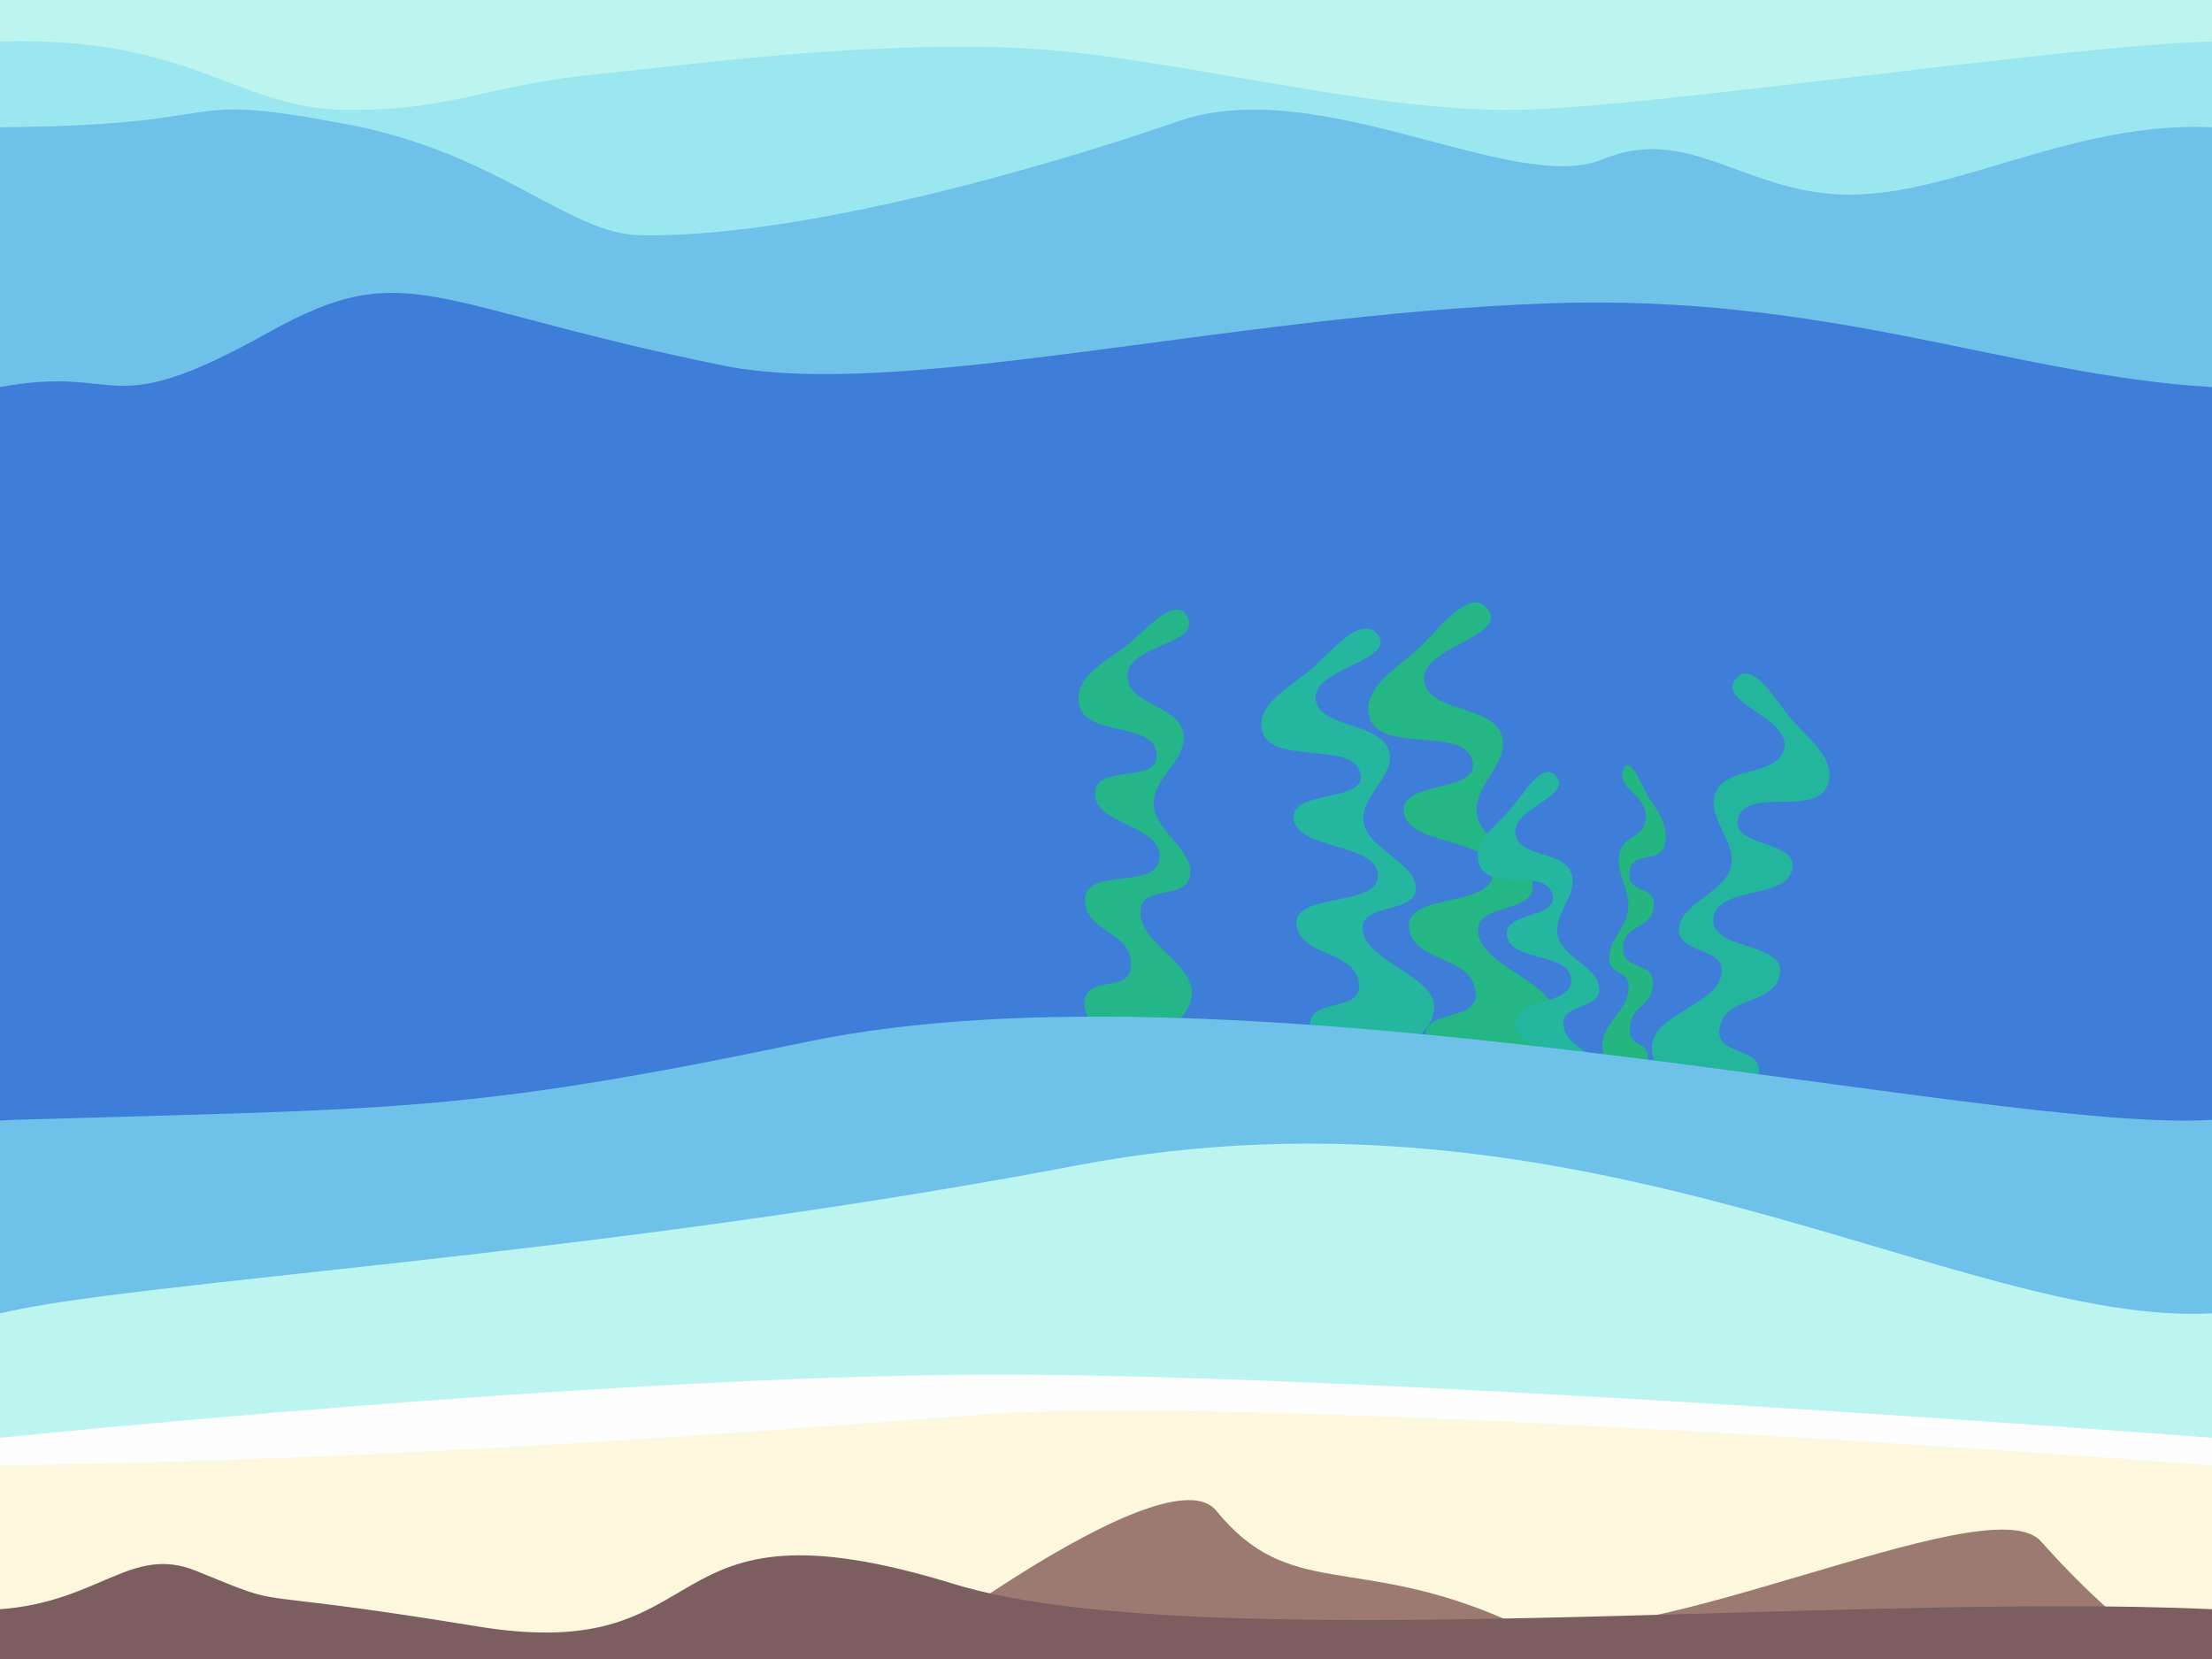
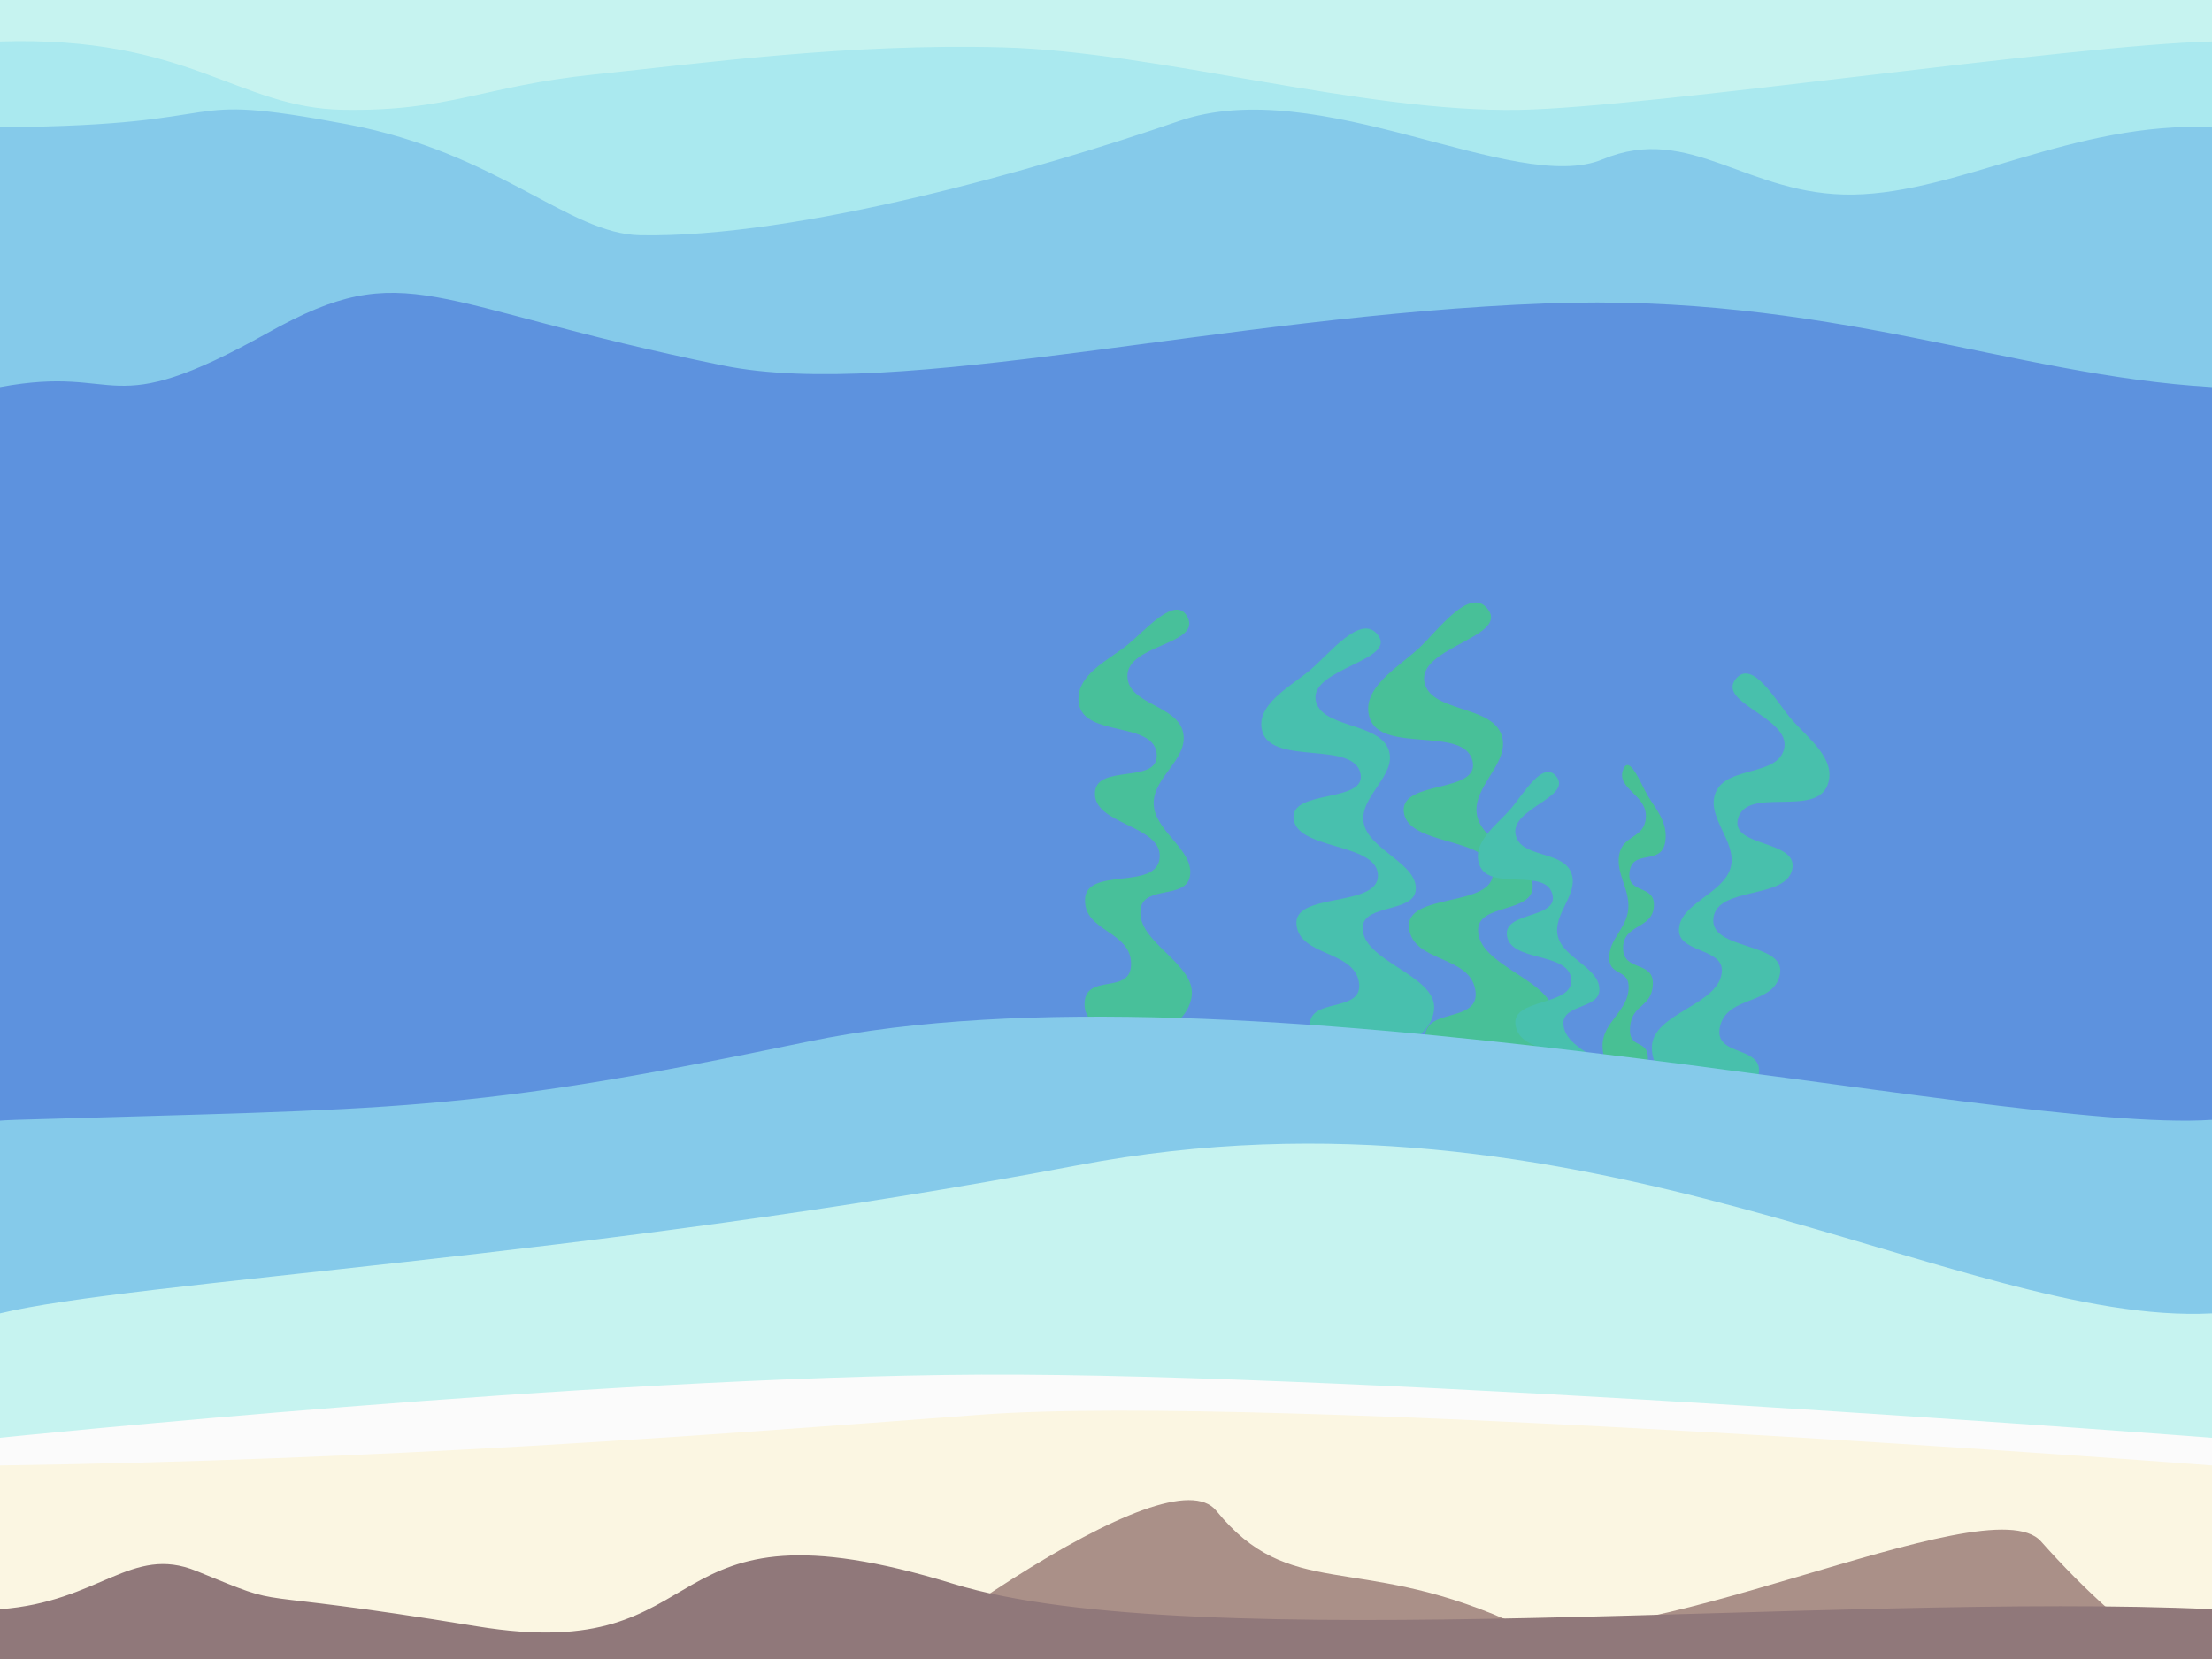
<svg xmlns="http://www.w3.org/2000/svg" width="800" height="600" viewBox="0 0 1024 768" class="icon" version="1.1" id="svg33">
  <defs id="defs33" />
-   <g id="g34" style="opacity:0.851">
+   <g id="g34" style="opacity:0.7">
    <rect style="fill:#b3f4ef;fill-opacity:1;stroke-width:1.28" id="rect33" width="1282.505" height="124.664" x="-83.679" y="-11.954" />
    <path d="M 1038.609,71.326 C 1042.78,55.121 1129.136,16.59 1024,19.2 957.706,20.846 764.04,49.774 703.384,50.864 630.321,52.176 536.029,23.871 464.283,21.928 392.537,19.984 325.812,29.233 274.913,34.496 224.013,39.759 207.928,51.675 158.819,50.833 109.709,49.991 87.776,16.492 0,19.2 -87.776,21.908 -15.266,389.698 -15.266,389.698 152.788,390.72 917.595,404.233 1084.864,432.778 1106.256,292.013 1014.046,166.759 1038.609,71.326 Z" fill="#57b9e7" id="path7" style="fill:#8be5ee;fill-opacity:1" />
    <path d="M 1.708,58.88 C 114.674,58.027 76.958,41.698 160.886,57.567 c 69.848,13.207 102.31,50.739 135.497,51.335 73.063,1.312 184.432,-30.408 249.347,-52.844 64.915,-22.436 155.548,34.629 196.201,17.692 40.653,-16.937 66.984,17.179 116.094,16.337 C 907.134,89.245 960.132,56.172 1024,58.88 c 63.868,2.708 8.109,370.072 8.109,370.072 C 864.056,429.974 99.249,443.486 -68.021,472.032 -89.412,331.266 -96.833,59.624 1.708,58.88 Z" fill="#57b9e7" id="path7-7" />
    <path d="m 0,179.2 c 57.88,-10.764 47.879,17.445 124.022,-25.154 64.725,-36.212 73.403,-12.718 210.637,15.15 81.332,16.516 231.434,-23.147 380.833,-28.727 C 846.736,135.567 930.28,173.705 1024,179.2 c 118.316,6.938 19.061,351.642 19.061,351.642 C 875.008,531.967 110.201,546.838 -57.069,578.256 -78.46,423.329 -124.009,202.263 0,179.2 Z" fill="#57b9e7" id="path7-7-2" style="fill:#1e6ad5;fill-opacity:1;stroke-width:1.049" />
    <path style="fill:#00ab91;fill-opacity:1;stroke:none;stroke-width:7.786;stroke-linecap:round;stroke-linejoin:round;stroke-dasharray:none;stroke-opacity:1;paint-order:markers fill stroke" d="m 606.567,476.185 c -2.614,-15.379 25.225,-6.361 22.479,-21.728 -2.592,-14.501 -27.235,-11.767 -28.866,-26.327 -1.723,-15.377 38.272,-7.726 37.712,-23.09 -0.553,-15.194 -38.414,-11.362 -39.093,-26.562 -0.573,-12.828 32.941,-7.003 31.107,-19.82 -2.304,-16.101 -40.687,-4.117 -45.485,-19.864 -3.742,-12.284 12.842,-20.865 22.053,-28.582 8.98,-7.525 23.472,-26.432 31.32,-16.393 9.305,11.902 -31.002,15.632 -28.764,30.14 2.023,13.12 29.182,10.35 33.767,23.018 4.29,11.853 -13.761,21.712 -11.508,33.957 2.323,12.622 25.539,18.922 24.072,31.351 -1.191,10.091 -23.619,6.4 -24.502,16.549 -1.393,16.002 34.507,22.414 33.02,38.4 -1.248,13.415 -19.222,21.037 -32.705,21.494 -8.847,0.3 -23.092,-3.632 -24.607,-12.541 z" id="path34" />
    <path style="fill:#00ab72;fill-opacity:1;stroke:none;stroke-width:8.32;stroke-linecap:round;stroke-linejoin:round;stroke-dasharray:none;stroke-opacity:1;paint-order:markers fill stroke" d="m 659.932,482.183 c -3.042,-16.786 26.166,-7.46 22.985,-24.23 -3.001,-15.824 -28.635,-12.347 -30.637,-28.255 -2.114,-16.801 39.738,-9.21 38.837,-26.02 -0.891,-16.624 -40.281,-11.683 -41.302,-28.311 -0.862,-14.033 34.196,-8.315 32.019,-22.31 -2.735,-17.582 -42.501,-3.707 -47.828,-20.852 -4.155,-13.375 12.957,-23.095 22.4,-31.725 9.206,-8.414 23.923,-29.399 32.312,-18.562 9.946,12.848 -31.996,17.723 -29.364,33.562 2.38,14.324 30.635,10.757 35.677,24.535 4.717,12.892 -13.897,24.04 -11.295,37.402 2.682,13.773 27.015,20.213 25.742,33.849 -1.033,11.071 -24.49,7.471 -25.202,18.599 -1.122,17.546 36.435,23.86 35.216,41.39 -1.024,14.711 -19.604,23.408 -33.651,24.174 -9.217,0.503 -24.148,-3.522 -25.911,-13.246 z" id="path34-4" />
    <path style="fill:#00ab91;fill-opacity:1;stroke:none;stroke-width:6.083;stroke-linecap:round;stroke-linejoin:round;stroke-dasharray:none;stroke-opacity:1;paint-order:markers fill stroke" d="m 709.125,514.749 c -2.822,-12.819 17.793,-6.675 14.876,-19.477 -2.753,-12.08 -20.347,-8.491 -22.412,-20.671 -2.18,-12.864 27.113,-8.506 25.773,-21.42 -1.326,-12.771 -28.381,-7.566 -29.797,-20.335 -1.195,-10.776 23.315,-7.619 21.212,-18.32 -2.643,-13.443 -29.577,-1.344 -33.996,-14.359 -3.447,-10.153 7.983,-18.246 14.151,-25.229 6.013,-6.807 15.305,-23.491 21.574,-15.444 7.433,9.541 -21.391,14.786 -18.893,26.891 2.259,10.947 21.664,7.195 25.742,17.627 3.815,9.761 -8.594,19.008 -6.223,29.206 2.444,10.512 19.562,14.607 19.263,25.153 -0.243,8.563 -16.633,6.624 -16.651,15.22 -0.028,13.553 26.238,17.08 26.142,30.624 -0.081,11.365 -12.571,18.724 -22.261,19.813 -6.359,0.715 -16.865,-1.854 -18.5,-9.28 z" id="path34-7" />
    <path style="fill:#00ab6c;fill-opacity:1;stroke:none;stroke-width:4.052;stroke-linecap:round;stroke-linejoin:round;stroke-dasharray:none;stroke-opacity:1;paint-order:markers fill stroke" d="m 762.818,491.428 c 0.955,-11.396 -9.218,-4.714 -8.215,-16.101 0.947,-10.745 9.953,-8.719 10.549,-19.508 0.63,-11.394 -13.986,-5.724 -13.781,-17.11 0.202,-11.259 14.038,-8.419 14.286,-19.682 0.209,-9.506 -12.038,-5.189 -11.368,-14.686 0.842,-11.931 14.869,-3.051 16.622,-14.719 1.368,-9.102 -4.693,-15.46 -8.059,-21.179 -3.282,-5.576 -8.577,-19.586 -11.445,-12.147 -3.4,8.82 11.329,11.583 10.512,22.333 -0.739,9.722 -10.664,7.669 -12.34,17.056 -1.568,8.783 5.029,16.088 4.205,25.162 -0.849,9.353 -9.333,14.021 -8.797,23.23 0.435,7.477 8.631,4.743 8.954,12.263 0.509,11.857 -12.61,16.609 -12.067,28.454 0.456,9.94 7.024,15.588 11.952,15.927 3.233,0.222 8.439,-2.691 8.992,-9.293 z" id="path34-1" />
    <path style="fill:#00ab75;fill-opacity:1;stroke:none;stroke-width:7.212;stroke-linecap:round;stroke-linejoin:round;stroke-dasharray:none;stroke-opacity:1;paint-order:markers fill stroke" d="m 502.076,465.285 c -0.415,-15.665 22.056,-3.892 21.528,-19.558 -0.499,-14.783 -21.639,-14.468 -21.32,-29.216 0.337,-15.575 33.239,-3.975 34.558,-19.424 1.305,-15.277 -31.133,-15.162 -29.933,-30.457 1.012,-12.908 28.651,-3.776 28.596,-16.797 -0.069,-16.358 -33.899,-8.127 -36.116,-24.375 -1.729,-12.675 13.285,-19.64 21.968,-26.466 8.465,-6.655 22.915,-24.172 28.376,-13.342 6.474,12.84 -28.018,12.612 -27.82,27.366 0.179,13.344 23.45,13.24 25.847,26.382 2.243,12.297 -14.16,20.399 -13.684,32.889 0.49,12.874 19.372,21.47 16.683,33.777 -2.183,9.993 -20.703,4.089 -22.633,14.17 -3.043,15.895 26.542,25.851 23.421,41.72 -2.619,13.317 -18.695,19.185 -30.141,18.317 -7.511,-0.57 -19.088,-5.91 -19.328,-14.985 z" id="path34-18" />
    <path style="fill:#00ab8e;fill-opacity:1;stroke:none;stroke-width:7.294;stroke-linecap:round;stroke-linejoin:round;stroke-dasharray:none;stroke-opacity:1;paint-order:markers fill stroke" d="m 813.939,498.348 c 3.713,-15.1 -21.448,-8.39 -17.62,-23.467 3.612,-14.227 24.888,-9.496 27.666,-23.86 2.935,-15.17 -32.719,-10.812 -30.803,-26.065 1.895,-15.084 34.617,-8.181 36.623,-23.26 1.692,-12.726 -28.129,-9.659 -25.336,-22.27 3.509,-15.843 35.93,-0.782 41.585,-16.07 4.411,-11.926 -9.281,-21.821 -16.612,-30.257 -7.147,-8.224 -18.051,-28.231 -25.84,-18.875 -9.235,11.092 25.633,18.092 22.33,32.355 -2.987,12.899 -26.457,7.926 -31.64,20.165 -4.85,11.452 10.005,22.74 6.899,34.749 -3.202,12.378 -24.071,16.758 -23.945,29.252 0.103,10.145 20.041,8.298 19.869,18.475 -0.27,16.046 -32.23,19.504 -32.417,35.542 -0.157,13.458 14.839,22.513 26.577,24.068 7.702,1.02 20.513,-1.733 22.663,-10.481 z" id="path34-5" />
    <path d="M 1024,518.4 C 922.293,525.075 573.651,440.594 374.01,482.208 214.19,515.522 184.344,513.077 7.352,518.4 -196.995,524.546 -7.352,822.391 -7.352,822.391 160.701,823.363 918.157,836.215 1085.426,863.367 1106.818,729.477 1124.101,511.831 1024,518.4 Z" fill="#57b9e7" id="path7-7-9" style="stroke-width:0.975" />
    <path d="M 1024,608 C 907.148,614.065 733.997,494.751 498.759,539.464 274.779,582.037 60.601,593.182 0,608 c -60.601,14.818 -39.152,60.391 -39.152,60.391 0,0 -44.21,105.567 88.959,154.473 36.931,1.322 410.19,-10.838 448.951,-10.838 124.284,0 404.463,-10.815 503.751,-23.125 C 1094.441,742.753 1140.852,601.935 1024,608 Z" fill="#b3f4ef" id="path8" style="stroke-width:1.175" />
    <path d="m 1024,665.6 c 0,0 -390.44,-30.113 -569.744,-29.259 C 274.952,637.195 0,665.6 0,665.6 L -34.469,729.336 1057.381,720.797 C 1079.715,705.941 1183.978,654.628 1024,665.6 Z" fill="#ffffff" id="path9" style="stroke-width:1.293" />
    <path d="m 1024,678.4 c 0,0 -437.229,-33.477 -569.781,-23.513 C 321.668,664.85 178.117,675.869 0,678.4 c 0,0 -42.822,120.262 -12.305,180.749 11.74,23.269 20.2,39.38 21.119,39.38 2.141,0 599.213,-35.088 894.137,-15.234 38.645,-3.345 86.615,13.487 122.783,9.375 C 1118.169,873.584 1162.701,682.435 1024,678.4 Z" fill="#fff8db" id="path10" style="stroke-width:1.915" />
    <path d="m 1097.822,819.599 c -70.002,-32 -111.514,-59.397 -152.998,-106.063 -24.467,-27.526 -194.52,59.509 -247.48,36.309 -70.002,-30.666 -100.27,-8.688 -134.321,-50.522 -43.751,-53.75 -505.371,356.016 -322.179,276.735 103.232,-68.581 -439.054,187.364 1000.768,63.311 118.227,-10.186 103.59,14.792 262.923,-64.814 l -278.291,-63.186 c -69.79,-15.846 -86.952,-72.813 -128.422,-91.771 z" fill="#8c665b" id="path20" style="stroke-width:1.329" />
    <path d="m -175.902,759.254 c -75.267,-57.338 -225.411,-239.711 -333.728,-243.113 172.074,208.382 193.432,354.613 803.231,354.613 266.56,0 1009.023,-23.939 1218.791,-73.913 -67.946,-3.732 -144.195,-11.633 -277.279,9.886 C 1167.56,817.65 1089.39,725.448 1024,744.96 c -172.907,-8 -470.496,22.724 -582.72,-11.776 -143.919,-44.242 -104.818,38.693 -220.53,19.691 -115.712,-19 -83.423,-6.688 -129.835,-25.626 C 60.771,714.952 46.156,741.573 0,744.96 c -56.701,4.161 -110.373,64.216 -175.902,14.294 z" fill="#674447" id="path33" style="stroke-width:1.629" />
  </g>
</svg>
